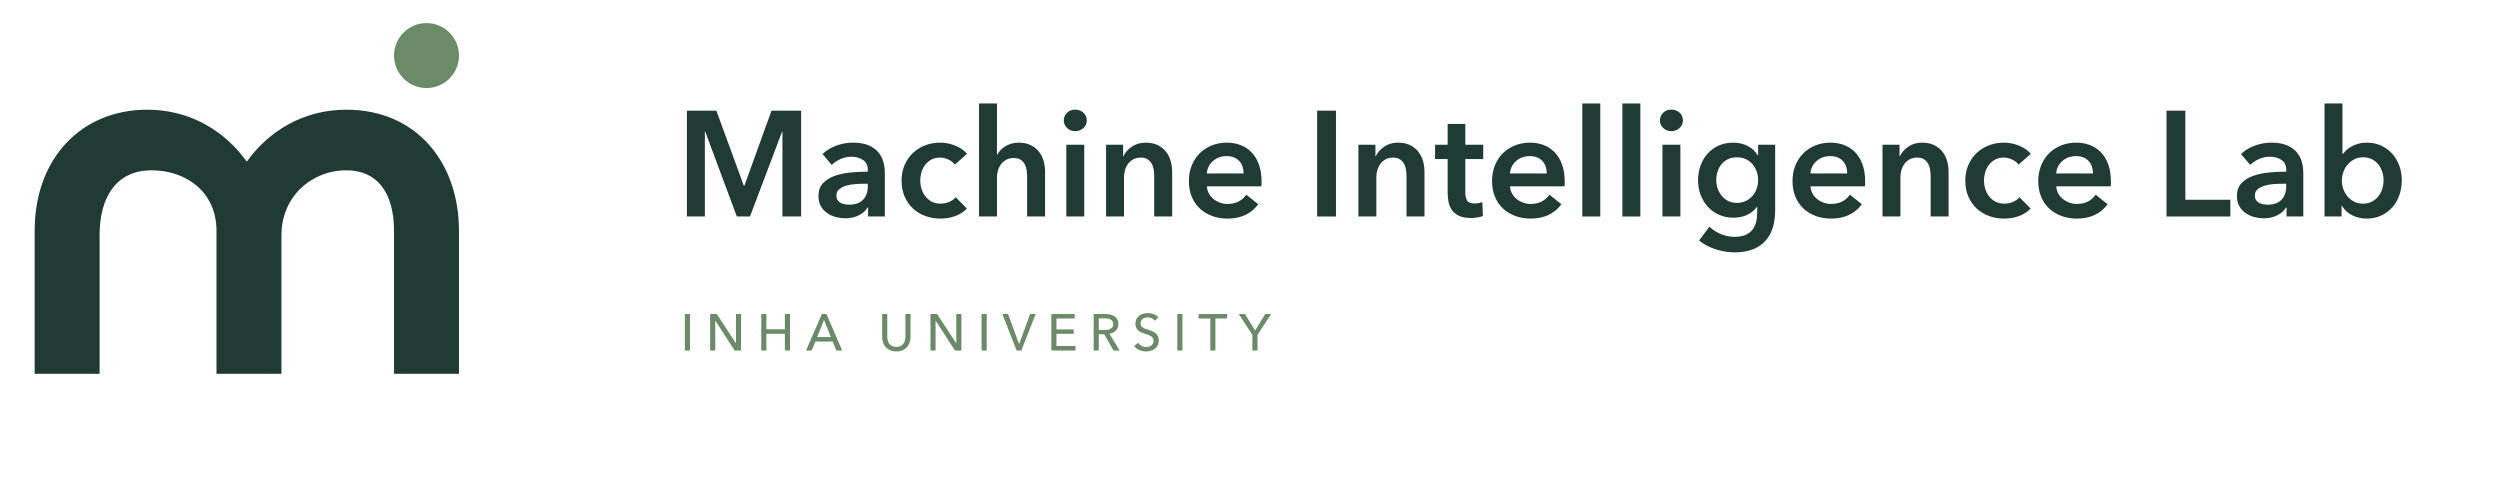
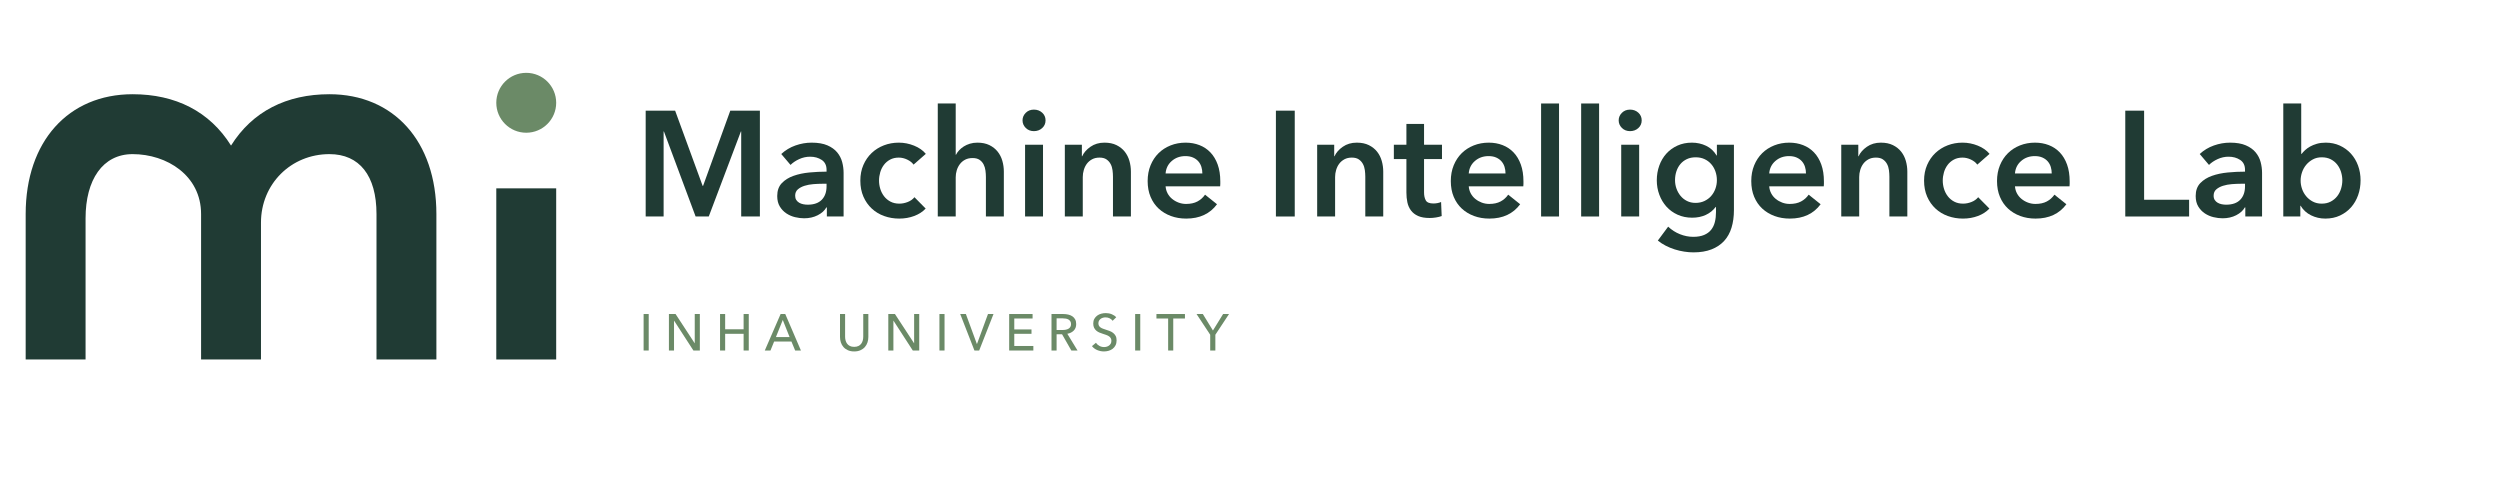
<svg xmlns="http://www.w3.org/2000/svg" viewBox="0 0 485 96" role="img" aria-label="Machine Intelligence Lab · Inha University">
-   <g transform="translate(0 7) scale(.84)">
-     <path d="M8 78V45C8 28 19 17 34 17C44 17 52 22 57 29C62 22 70 17 80 17C96 17 106 29 106 45V78H91V45C91 36 87 31 80 31C72 31 65 37 65 46V78H50V45C50 36 43 31 35 31C27 31 23 37 23 46V78Z" fill="#203b34" />
-     <circle cx="98.5" cy="4.5" r="7.5" fill="#6b8a67" />
+   <g transform="translate(0 5) scale(.83)">
+     <path d="M6 78V44C6 27 16 16 31 16C41 16 49 20 54 28C59 20 67 16 77 16C92 16 102 27 102 44V78H88V44C88 35 84 30 77 30C68 30 61 37 61 46V78H47V44C47 35 39 30 31 30C24 30 20 36 20 45V78Z" fill="#203b34" />
+     <path d="M116 38H130V78H116Z" fill="#203b34" />
+     <circle cx="123" cy="18" r="7" fill="#6b8a67" />
  </g>
  <g fill="#203b34">
-     <path d="M78 708H275L459 205H462L644 708H842V0H717V569H715L500 0H412L200 569H198V0H78Z" transform="translate(131.000 42) scale(0.029 -0.029)" />
-     <path d="M370 61H367Q349 29 309.0 8.5Q269 -12 218 -12Q189 -12 157.5 -4.5Q126 3 99.5 20.5Q73 38 55.5 66.5Q38 95 38 137Q38 191 68.5 223.0Q99 255 147.0 272.0Q195 289 253.5 294.5Q312 300 368 300V312Q368 357 335.5 378.5Q303 400 258 400Q220 400 185.0 384.0Q150 368 127 345L65 418Q106 456 159.5 475.0Q213 494 268 494Q332 494 373.5 476.0Q415 458 439.0 429.0Q463 400 472.5 364.0Q482 328 482 292V0H370ZM368 219H341Q312 219 280.0 216.5Q248 214 221.0 205.5Q194 197 176.0 181.5Q158 166 158 139Q158 122 165.5 110.5Q173 99 185.0 92.0Q197 85 212.0 82.0Q227 79 242 79Q304 79 336.0 112.0Q368 145 368 202Z" transform="translate(157.680 42) scale(0.029 -0.029)" />
-     <path d="M400 347Q386 367 358.0 380.5Q330 394 301 394Q268 394 243.0 380.5Q218 367 201.5 345.0Q185 323 177.0 295.5Q169 268 169 240Q169 212 177.5 184.5Q186 157 203.0 135.0Q220 113 245.5 99.5Q271 86 305 86Q333 86 361.0 97.0Q389 108 406 129L481 53Q451 21 404.5 3.5Q358 -14 304 -14Q251 -14 203.5 3.0Q156 20 120.5 53.0Q85 86 64.5 133.0Q44 180 44 240Q44 298 64.5 345.0Q85 392 120.0 425.0Q155 458 201.5 476.0Q248 494 301 494Q354 494 403.5 474.0Q453 454 482 419Z" transform="translate(173.630 42) scale(0.029 -0.029)" />
-     <path d="M339 494Q386 494 419.5 477.5Q453 461 474.5 434.0Q496 407 506.0 372.0Q516 337 516 300V0H396V264Q396 285 393.0 307.5Q390 330 380.5 348.5Q371 367 353.5 379.0Q336 391 307 391Q278 391 257.0 380.0Q236 369 222.0 350.5Q208 332 201.0 309.0Q194 286 194 262V0H74V756H194V413H196Q203 428 216.5 442.5Q230 457 248.0 468.5Q266 480 289.0 487.0Q312 494 339 494Z" transform="translate(187.782 42) scale(0.029 -0.029)" />
-     <path d="M74 480H194V0H74ZM57 643Q57 672 78.5 693.5Q100 715 133 715Q166 715 188.5 694.5Q211 674 211 643Q211 612 188.5 591.5Q166 571 133 571Q100 571 78.5 592.5Q57 614 57 643Z" transform="translate(204.718 42) scale(0.029 -0.029)" />
-     <path d="M72 480H186V403H188Q204 439 243.5 466.5Q283 494 337 494Q384 494 417.5 477.5Q451 461 472.5 434.0Q494 407 504.0 372.0Q514 337 514 300V0H394V266Q394 287 391.0 310.0Q388 333 378.0 351.5Q368 370 350.5 382.0Q333 394 304 394Q275 394 254.0 382.5Q233 371 219.5 353.0Q206 335 199.0 311.5Q192 288 192 264V0H72Z" transform="translate(212.490 42) scale(0.029 -0.029)" />
-     <path d="M410 288Q410 311 403.5 332.0Q397 353 383.0 369.0Q369 385 347.5 394.5Q326 404 297 404Q243 404 205.5 371.5Q168 339 164 288ZM530 234Q530 226 530.0 218.0Q530 210 529 202H164Q166 176 177.5 154.5Q189 133 208.0 117.5Q227 102 251.0 93.0Q275 84 301 84Q346 84 377.0 100.5Q408 117 428 146L508 82Q437 -14 302 -14Q246 -14 199.0 3.5Q152 21 117.5 53.0Q83 85 63.5 131.5Q44 178 44 237Q44 295 63.5 342.5Q83 390 117.0 423.5Q151 457 197.5 475.5Q244 494 298 494Q348 494 390.5 477.5Q433 461 464.0 428.5Q495 396 512.5 347.5Q530 299 530 234Z" transform="translate(229.368 42) scale(0.029 -0.029)" />
-     <path d="M78 708H204V0H78Z" transform="translate(253.264 42) scale(0.029 -0.029)" />
-     <path d="M72 480H186V403H188Q204 439 243.5 466.5Q283 494 337 494Q384 494 417.5 477.5Q451 461 472.5 434.0Q494 407 504.0 372.0Q514 337 514 300V0H394V266Q394 287 391.0 310.0Q388 333 378.0 351.5Q368 370 350.5 382.0Q333 394 304 394Q275 394 254.0 382.5Q233 371 219.5 353.0Q206 335 199.0 311.5Q192 288 192 264V0H72Z" transform="translate(261.442 42) scale(0.029 -0.029)" />
-     <path d="M3 384V480H87V619H205V480H325V384H205V161Q205 129 216.5 108.0Q228 87 268 87Q280 87 294.0 89.5Q308 92 319 97L323 3Q307 -3 285.0 -6.5Q263 -10 243 -10Q195 -10 165.0 3.5Q135 17 117.5 40.5Q100 64 93.5 94.5Q87 125 87 160V384Z" transform="translate(278.320 42) scale(0.029 -0.029)" />
-     <path d="M410 288Q410 311 403.5 332.0Q397 353 383.0 369.0Q369 385 347.5 394.5Q326 404 297 404Q243 404 205.5 371.5Q168 339 164 288ZM530 234Q530 226 530.0 218.0Q530 210 529 202H164Q166 176 177.5 154.5Q189 133 208.0 117.5Q227 102 251.0 93.0Q275 84 301 84Q346 84 377.0 100.5Q408 117 428 146L508 82Q437 -14 302 -14Q246 -14 199.0 3.5Q152 21 117.5 53.0Q83 85 63.5 131.5Q44 178 44 237Q44 295 63.5 342.5Q83 390 117.0 423.5Q151 457 197.5 475.5Q244 494 298 494Q348 494 390.5 477.5Q433 461 464.0 428.5Q495 396 512.5 347.5Q530 299 530 234Z" transform="translate(288.180 42) scale(0.029 -0.029)" />
-     <path d="M74 756H194V0H74Z" transform="translate(304.826 42) scale(0.029 -0.029)" />
-     <path d="M74 756H194V0H74Z" transform="translate(312.598 42) scale(0.029 -0.029)" />
-     <path d="M74 480H194V0H74ZM57 643Q57 672 78.5 693.5Q100 715 133 715Q166 715 188.5 694.5Q211 674 211 643Q211 612 188.5 591.5Q166 571 133 571Q100 571 78.5 592.5Q57 614 57 643Z" transform="translate(320.370 42) scale(0.029 -0.029)" />
-     <path d="M560 480V43Q560 -22 544.0 -74.5Q528 -127 494.5 -163.5Q461 -200 410.0 -220.0Q359 -240 289 -240Q260 -240 227.5 -235.0Q195 -230 163.5 -220.0Q132 -210 103.0 -195.0Q74 -180 51 -161L120 -68Q155 -101 199.0 -118.5Q243 -136 288 -136Q331 -136 360.5 -123.5Q390 -111 407.5 -89.0Q425 -67 432.5 -37.0Q440 -7 440 29V64H438Q412 29 371.5 10.5Q331 -8 281 -8Q227 -8 183.0 12.0Q139 32 108.5 66.0Q78 100 61.0 145.5Q44 191 44 242Q44 294 60.5 340.0Q77 386 107.5 420.0Q138 454 181.5 474.0Q225 494 279 494Q330 494 374.0 473.0Q418 452 444 408H446V480ZM304 396Q271 396 245.5 384.0Q220 372 202.5 351.5Q185 331 175.5 303.0Q166 275 166 243Q166 214 175.5 187.0Q185 160 202.5 138.5Q220 117 245.5 104.0Q271 91 303 91Q336 91 362.5 103.5Q389 116 407.5 137.0Q426 158 436.0 185.5Q446 213 446 243Q446 274 436.0 302.0Q426 330 407.5 351.0Q389 372 363.0 384.0Q337 396 304 396Z" transform="translate(328.142 42) scale(0.029 -0.029)" />
-     <path d="M410 288Q410 311 403.5 332.0Q397 353 383.0 369.0Q369 385 347.5 394.5Q326 404 297 404Q243 404 205.5 371.5Q168 339 164 288ZM530 234Q530 226 530.0 218.0Q530 210 529 202H164Q166 176 177.5 154.5Q189 133 208.0 117.5Q227 102 251.0 93.0Q275 84 301 84Q346 84 377.0 100.5Q408 117 428 146L508 82Q437 -14 302 -14Q246 -14 199.0 3.5Q152 21 117.5 53.0Q83 85 63.5 131.5Q44 178 44 237Q44 295 63.5 342.5Q83 390 117.0 423.5Q151 457 197.5 475.5Q244 494 298 494Q348 494 390.5 477.5Q433 461 464.0 428.5Q495 396 512.5 347.5Q530 299 530 234Z" transform="translate(346.470 42) scale(0.029 -0.029)" />
-     <path d="M72 480H186V403H188Q204 439 243.5 466.5Q283 494 337 494Q384 494 417.5 477.5Q451 461 472.5 434.0Q494 407 504.0 372.0Q514 337 514 300V0H394V266Q394 287 391.0 310.0Q388 333 378.0 351.5Q368 370 350.5 382.0Q333 394 304 394Q275 394 254.0 382.5Q233 371 219.5 353.0Q206 335 199.0 311.5Q192 288 192 264V0H72Z" transform="translate(363.116 42) scale(0.029 -0.029)" />
-     <path d="M400 347Q386 367 358.0 380.5Q330 394 301 394Q268 394 243.0 380.5Q218 367 201.5 345.0Q185 323 177.0 295.5Q169 268 169 240Q169 212 177.5 184.5Q186 157 203.0 135.0Q220 113 245.5 99.5Q271 86 305 86Q333 86 361.0 97.0Q389 108 406 129L481 53Q451 21 404.5 3.5Q358 -14 304 -14Q251 -14 203.5 3.0Q156 20 120.5 53.0Q85 86 64.5 133.0Q44 180 44 240Q44 298 64.5 345.0Q85 392 120.0 425.0Q155 458 201.5 476.0Q248 494 301 494Q354 494 403.5 474.0Q453 454 482 419Z" transform="translate(379.994 42) scale(0.029 -0.029)" />
-     <path d="M410 288Q410 311 403.5 332.0Q397 353 383.0 369.0Q369 385 347.5 394.5Q326 404 297 404Q243 404 205.5 371.5Q168 339 164 288ZM530 234Q530 226 530.0 218.0Q530 210 529 202H164Q166 176 177.5 154.5Q189 133 208.0 117.5Q227 102 251.0 93.0Q275 84 301 84Q346 84 377.0 100.5Q408 117 428 146L508 82Q437 -14 302 -14Q246 -14 199.0 3.5Q152 21 117.5 53.0Q83 85 63.5 131.5Q44 178 44 237Q44 295 63.5 342.5Q83 390 117.0 423.5Q151 457 197.5 475.5Q244 494 298 494Q348 494 390.5 477.5Q433 461 464.0 428.5Q495 396 512.5 347.5Q530 299 530 234Z" transform="translate(394.146 42) scale(0.029 -0.029)" />
-     <path d="M78 708H204V112H505V0H78Z" transform="translate(418.042 42) scale(0.029 -0.029)" />
-     <path d="M370 61H367Q349 29 309.0 8.5Q269 -12 218 -12Q189 -12 157.5 -4.5Q126 3 99.5 20.5Q73 38 55.5 66.5Q38 95 38 137Q38 191 68.5 223.0Q99 255 147.0 272.0Q195 289 253.5 294.5Q312 300 368 300V312Q368 357 335.5 378.5Q303 400 258 400Q220 400 185.0 384.0Q150 368 127 345L65 418Q106 456 159.5 475.0Q213 494 268 494Q332 494 373.5 476.0Q415 458 439.0 429.0Q463 400 472.5 364.0Q482 328 482 292V0H370ZM368 219H341Q312 219 280.0 216.5Q248 214 221.0 205.5Q194 197 176.0 181.5Q158 166 158 139Q158 122 165.5 110.5Q173 99 185.0 92.0Q197 85 212.0 82.0Q227 79 242 79Q304 79 336.0 112.0Q368 145 368 202Z" transform="translate(432.861 42) scale(0.029 -0.029)" />
-     <path d="M194 756V419H197Q206 431 220.0 444.0Q234 457 253.5 468.0Q273 479 299.0 486.5Q325 494 358 494Q409 494 452.0 474.5Q495 455 526.0 421.0Q557 387 574.0 341.0Q591 295 591 242Q591 189 574.5 142.5Q558 96 527.5 61.5Q497 27 453.5 6.5Q410 -14 355 -14Q304 -14 259.5 8.0Q215 30 190 72H188V0H74V756ZM469 242Q469 270 460.5 297.5Q452 325 435.0 347.0Q418 369 392.0 382.5Q366 396 331 396Q298 396 272.0 382.0Q246 368 227.5 346.0Q209 324 199.5 296.0Q190 268 190 240Q190 212 199.5 184.5Q209 157 227.5 135.0Q246 113 272.0 99.5Q298 86 331 86Q366 86 392.0 100.0Q418 114 435.0 136.0Q452 158 460.5 186.0Q469 214 469 242Z" transform="translate(448.811 42) scale(0.029 -0.029)" />
+     <path d="M78 708H275L459 205H462L644 708H842V0H717V569H715L500 0H412L200 569H198V0H78Z" transform="translate(123.000 42) scale(0.029 -0.029)" />
+     <path d="M370 61H367Q349 29 309.0 8.5Q269 -12 218 -12Q189 -12 157.5 -4.5Q126 3 99.5 20.5Q73 38 55.5 66.5Q38 95 38 137Q38 191 68.5 223.0Q99 255 147.0 272.0Q195 289 253.5 294.5Q312 300 368 300V312Q368 357 335.5 378.5Q303 400 258 400Q220 400 185.0 384.0Q150 368 127 345L65 418Q106 456 159.5 475.0Q213 494 268 494Q332 494 373.5 476.0Q415 458 439.0 429.0Q463 400 472.5 364.0Q482 328 482 292V0H370ZM368 219H341Q312 219 280.0 216.5Q248 214 221.0 205.5Q194 197 176.0 181.5Q158 166 158 139Q158 122 165.5 110.5Q173 99 185.0 92.0Q197 85 212.0 82.0Q227 79 242 79Q304 79 336.0 112.0Q368 145 368 202Z" transform="translate(149.680 42) scale(0.029 -0.029)" />
+     <path d="M400 347Q386 367 358.0 380.5Q330 394 301 394Q268 394 243.0 380.5Q218 367 201.5 345.0Q185 323 177.0 295.5Q169 268 169 240Q169 212 177.5 184.5Q186 157 203.0 135.0Q220 113 245.5 99.5Q271 86 305 86Q333 86 361.0 97.0Q389 108 406 129L481 53Q451 21 404.5 3.5Q358 -14 304 -14Q251 -14 203.5 3.0Q156 20 120.5 53.0Q85 86 64.5 133.0Q44 180 44 240Q44 298 64.5 345.0Q85 392 120.0 425.0Q155 458 201.5 476.0Q248 494 301 494Q354 494 403.5 474.0Q453 454 482 419Z" transform="translate(165.630 42) scale(0.029 -0.029)" />
+     <path d="M339 494Q386 494 419.5 477.5Q453 461 474.5 434.0Q496 407 506.0 372.0Q516 337 516 300V0H396V264Q396 285 393.0 307.5Q390 330 380.5 348.5Q371 367 353.5 379.0Q336 391 307 391Q278 391 257.0 380.0Q236 369 222.0 350.5Q208 332 201.0 309.0Q194 286 194 262V0H74V756H194V413H196Q203 428 216.5 442.5Q230 457 248.0 468.5Q266 480 289.0 487.0Q312 494 339 494Z" transform="translate(179.782 42) scale(0.029 -0.029)" />
+     <path d="M74 480H194V0H74ZM57 643Q57 672 78.5 693.5Q100 715 133 715Q166 715 188.5 694.5Q211 674 211 643Q211 612 188.5 591.5Q166 571 133 571Q100 571 78.5 592.5Q57 614 57 643Z" transform="translate(196.718 42) scale(0.029 -0.029)" />
+     <path d="M72 480H186V403H188Q204 439 243.5 466.5Q283 494 337 494Q384 494 417.5 477.5Q451 461 472.5 434.0Q494 407 504.0 372.0Q514 337 514 300V0H394V266Q394 287 391.0 310.0Q388 333 378.0 351.5Q368 370 350.5 382.0Q333 394 304 394Q275 394 254.0 382.5Q233 371 219.5 353.0Q206 335 199.0 311.5Q192 288 192 264V0H72Z" transform="translate(204.490 42) scale(0.029 -0.029)" />
+     <path d="M410 288Q410 311 403.5 332.0Q397 353 383.0 369.0Q369 385 347.5 394.5Q326 404 297 404Q243 404 205.5 371.5Q168 339 164 288ZM530 234Q530 226 530.0 218.0Q530 210 529 202H164Q166 176 177.5 154.5Q189 133 208.0 117.5Q227 102 251.0 93.0Q275 84 301 84Q346 84 377.0 100.5Q408 117 428 146L508 82Q437 -14 302 -14Q246 -14 199.0 3.5Q152 21 117.5 53.0Q83 85 63.5 131.5Q44 178 44 237Q44 295 63.5 342.5Q83 390 117.0 423.5Q151 457 197.5 475.5Q244 494 298 494Q348 494 390.5 477.5Q433 461 464.0 428.5Q495 396 512.5 347.5Q530 299 530 234Z" transform="translate(221.368 42) scale(0.029 -0.029)" />
+     <path d="M78 708H204V0H78Z" transform="translate(245.264 42) scale(0.029 -0.029)" />
+     <path d="M72 480H186V403H188Q204 439 243.5 466.5Q283 494 337 494Q384 494 417.5 477.5Q451 461 472.5 434.0Q494 407 504.0 372.0Q514 337 514 300V0H394V266Q394 287 391.0 310.0Q388 333 378.0 351.5Q368 370 350.5 382.0Q333 394 304 394Q275 394 254.0 382.5Q233 371 219.5 353.0Q206 335 199.0 311.5Q192 288 192 264V0H72Z" transform="translate(253.442 42) scale(0.029 -0.029)" />
+     <path d="M3 384V480H87V619H205V480H325V384H205V161Q205 129 216.5 108.0Q228 87 268 87Q280 87 294.0 89.5Q308 92 319 97L323 3Q307 -3 285.0 -6.5Q263 -10 243 -10Q195 -10 165.0 3.5Q135 17 117.5 40.5Q100 64 93.5 94.5Q87 125 87 160V384Z" transform="translate(270.320 42) scale(0.029 -0.029)" />
+     <path d="M410 288Q410 311 403.5 332.0Q397 353 383.0 369.0Q369 385 347.5 394.5Q326 404 297 404Q243 404 205.5 371.5Q168 339 164 288ZM530 234Q530 226 530.0 218.0Q530 210 529 202H164Q166 176 177.5 154.5Q189 133 208.0 117.5Q227 102 251.0 93.0Q275 84 301 84Q346 84 377.0 100.5Q408 117 428 146L508 82Q437 -14 302 -14Q246 -14 199.0 3.5Q152 21 117.5 53.0Q83 85 63.5 131.5Q44 178 44 237Q44 295 63.5 342.5Q83 390 117.0 423.5Q151 457 197.5 475.5Q244 494 298 494Q348 494 390.5 477.5Q433 461 464.0 428.5Q495 396 512.5 347.5Q530 299 530 234Z" transform="translate(280.180 42) scale(0.029 -0.029)" />
+     <path d="M74 756H194V0H74Z" transform="translate(296.826 42) scale(0.029 -0.029)" />
+     <path d="M74 756H194V0H74Z" transform="translate(304.598 42) scale(0.029 -0.029)" />
+     <path d="M74 480H194V0H74ZM57 643Q57 672 78.5 693.5Q100 715 133 715Q166 715 188.5 694.5Q211 674 211 643Q211 612 188.5 591.5Q166 571 133 571Q100 571 78.5 592.5Q57 614 57 643Z" transform="translate(312.370 42) scale(0.029 -0.029)" />
+     <path d="M560 480V43Q560 -22 544.0 -74.5Q528 -127 494.5 -163.5Q461 -200 410.0 -220.0Q359 -240 289 -240Q260 -240 227.5 -235.0Q195 -230 163.5 -220.0Q132 -210 103.0 -195.0Q74 -180 51 -161L120 -68Q155 -101 199.0 -118.5Q243 -136 288 -136Q331 -136 360.5 -123.5Q390 -111 407.5 -89.0Q425 -67 432.5 -37.0Q440 -7 440 29V64H438Q412 29 371.5 10.5Q331 -8 281 -8Q227 -8 183.0 12.0Q139 32 108.5 66.0Q78 100 61.0 145.5Q44 191 44 242Q44 294 60.5 340.0Q77 386 107.5 420.0Q138 454 181.5 474.0Q225 494 279 494Q330 494 374.0 473.0Q418 452 444 408H446V480ZM304 396Q271 396 245.5 384.0Q220 372 202.5 351.5Q185 331 175.5 303.0Q166 275 166 243Q166 214 175.5 187.0Q185 160 202.5 138.5Q220 117 245.5 104.0Q271 91 303 91Q336 91 362.5 103.5Q389 116 407.5 137.0Q426 158 436.0 185.5Q446 213 446 243Q446 274 436.0 302.0Q426 330 407.5 351.0Q389 372 363.0 384.0Q337 396 304 396Z" transform="translate(320.142 42) scale(0.029 -0.029)" />
+     <path d="M410 288Q410 311 403.5 332.0Q397 353 383.0 369.0Q369 385 347.5 394.5Q326 404 297 404Q243 404 205.5 371.5Q168 339 164 288ZM530 234Q530 226 530.0 218.0Q530 210 529 202H164Q166 176 177.5 154.5Q189 133 208.0 117.5Q227 102 251.0 93.0Q275 84 301 84Q346 84 377.0 100.5Q408 117 428 146L508 82Q437 -14 302 -14Q246 -14 199.0 3.5Q152 21 117.5 53.0Q83 85 63.5 131.5Q44 178 44 237Q44 295 63.5 342.5Q83 390 117.0 423.5Q151 457 197.5 475.5Q244 494 298 494Q348 494 390.5 477.5Q433 461 464.0 428.5Q495 396 512.5 347.5Q530 299 530 234Z" transform="translate(338.470 42) scale(0.029 -0.029)" />
+     <path d="M72 480H186V403H188Q204 439 243.5 466.5Q283 494 337 494Q384 494 417.5 477.5Q451 461 472.5 434.0Q494 407 504.0 372.0Q514 337 514 300V0H394V266Q394 287 391.0 310.0Q388 333 378.0 351.5Q368 370 350.5 382.0Q333 394 304 394Q275 394 254.0 382.5Q233 371 219.5 353.0Q206 335 199.0 311.5Q192 288 192 264V0H72Z" transform="translate(355.116 42) scale(0.029 -0.029)" />
+     <path d="M400 347Q386 367 358.0 380.5Q330 394 301 394Q268 394 243.0 380.5Q218 367 201.5 345.0Q185 323 177.0 295.5Q169 268 169 240Q169 212 177.5 184.5Q186 157 203.0 135.0Q220 113 245.5 99.5Q271 86 305 86Q333 86 361.0 97.0Q389 108 406 129L481 53Q451 21 404.5 3.5Q358 -14 304 -14Q251 -14 203.5 3.0Q156 20 120.5 53.0Q85 86 64.5 133.0Q44 180 44 240Q44 298 64.5 345.0Q85 392 120.0 425.0Q155 458 201.5 476.0Q248 494 301 494Q354 494 403.5 474.0Q453 454 482 419Z" transform="translate(371.994 42) scale(0.029 -0.029)" />
+     <path d="M410 288Q410 311 403.5 332.0Q397 353 383.0 369.0Q369 385 347.5 394.5Q326 404 297 404Q243 404 205.5 371.5Q168 339 164 288ZM530 234Q530 226 530.0 218.0Q530 210 529 202H164Q166 176 177.5 154.5Q189 133 208.0 117.5Q227 102 251.0 93.0Q275 84 301 84Q346 84 377.0 100.5Q408 117 428 146L508 82Q437 -14 302 -14Q246 -14 199.0 3.5Q152 21 117.5 53.0Q83 85 63.5 131.5Q44 178 44 237Q44 295 63.5 342.5Q83 390 117.0 423.5Q151 457 197.5 475.5Q244 494 298 494Q348 494 390.5 477.5Q433 461 464.0 428.5Q495 396 512.5 347.5Q530 299 530 234Z" transform="translate(386.146 42) scale(0.029 -0.029)" />
+     <path d="M78 708H204V112H505V0H78Z" transform="translate(410.042 42) scale(0.029 -0.029)" />
+     <path d="M370 61H367Q349 29 309.0 8.5Q269 -12 218 -12Q189 -12 157.5 -4.5Q126 3 99.5 20.5Q73 38 55.5 66.5Q38 95 38 137Q38 191 68.5 223.0Q99 255 147.0 272.0Q195 289 253.5 294.5Q312 300 368 300V312Q368 357 335.5 378.5Q303 400 258 400Q220 400 185.0 384.0Q150 368 127 345L65 418Q106 456 159.5 475.0Q213 494 268 494Q332 494 373.5 476.0Q415 458 439.0 429.0Q463 400 472.5 364.0Q482 328 482 292V0H370ZM368 219H341Q312 219 280.0 216.5Q248 214 221.0 205.5Q194 197 176.0 181.5Q158 166 158 139Q158 122 165.5 110.5Q173 99 185.0 92.0Q197 85 212.0 82.0Q227 79 242 79Q304 79 336.0 112.0Q368 145 368 202Z" transform="translate(424.861 42) scale(0.029 -0.029)" />
+     <path d="M194 756V419H197Q206 431 220.0 444.0Q234 457 253.5 468.0Q273 479 299.0 486.5Q325 494 358 494Q409 494 452.0 474.5Q495 455 526.0 421.0Q557 387 574.0 341.0Q591 295 591 242Q591 189 574.5 142.5Q558 96 527.5 61.5Q497 27 453.5 6.5Q410 -14 355 -14Q304 -14 259.5 8.0Q215 30 190 72H188V0H74V756ZM469 242Q469 270 460.5 297.5Q452 325 435.0 347.0Q418 369 392.0 382.5Q366 396 331 396Q298 396 272.0 382.0Q246 368 227.5 346.0Q209 324 199.5 296.0Q190 268 190 240Q190 212 199.5 184.5Q209 157 227.5 135.0Q246 113 272.0 99.5Q298 86 331 86Q366 86 392.0 100.0Q418 114 435.0 136.0Q452 158 460.5 186.0Q469 214 469 242Z" transform="translate(440.811 42) scale(0.029 -0.029)" />
  </g>
  <g fill="#6b8a67">
-     <path d="M185 0H86V708H185Z" transform="translate(132.000 68) scale(0.01 -0.01)" />
-     <path d="M585 142H587V708H686V0H561L187 578H185V0H86V708H215Z" transform="translate(136.910 68) scale(0.01 -0.01)" />
-     <path d="M86 708H185V412H543V708H643V0H543V324H185V0H86Z" transform="translate(146.830 68) scale(0.01 -0.01)" />
-     <path d="M115 0H5L312 708H402L706 0H594L522 174H186ZM221 261H486L354 593Z" transform="translate(156.320 68) scale(0.01 -0.01)" />
-     <path d="M356 -18Q286 -18 234.0 5.5Q182 29 148.0 68.0Q114 107 97.5 157.5Q81 208 81 262V708H180V268Q180 232 189.0 196.5Q198 161 218.5 133.0Q239 105 272.5 88.0Q306 71 356 71Q405 71 439.0 88.0Q473 105 493.5 133.0Q514 161 523.0 196.5Q532 232 532 268V708H631V262Q631 208 614.5 157.5Q598 107 564.0 68.0Q530 29 478.0 5.5Q426 -18 356 -18Z" transform="translate(170.330 68) scale(0.01 -0.01)" />
-     <path d="M585 142H587V708H686V0H561L187 578H185V0H86V708H215Z" transform="translate(179.650 68) scale(0.01 -0.01)" />
-     <path d="M185 0H86V708H185Z" transform="translate(189.570 68) scale(0.01 -0.01)" />
-     <path d="M321 128H324L537 708H644L366 0H274L-2 708H108Z" transform="translate(194.480 68) scale(0.01 -0.01)" />
-     <path d="M185 88H555V0H86V708H540V621H185V409H519V324H185Z" transform="translate(203.100 68) scale(0.01 -0.01)" />
-     <path d="M185 0H86V708H313Q364 708 410.0 697.5Q456 687 490.5 664.0Q525 641 545.0 603.5Q565 566 565 512Q565 434 517.0 386.0Q469 338 393 325L591 0H471L291 315H185ZM185 398H299Q334 398 364.0 404.0Q394 410 416.5 423.5Q439 437 452.0 458.5Q465 480 465 512Q465 544 452.0 565.5Q439 587 417.5 600.0Q396 613 367.0 618.5Q338 624 306 624H185Z" transform="translate(211.310 68) scale(0.01 -0.01)" />
-     <path d="M438 577Q417 606 381.0 624.5Q345 643 300 643Q276 643 251.5 636.5Q227 630 207.0 615.5Q187 601 174.5 579.5Q162 558 162 528Q162 499 173.5 479.5Q185 460 204.5 446.5Q224 433 250.5 423.5Q277 414 307 404Q343 393 380.0 379.0Q417 365 447.0 342.0Q477 319 496.0 284.5Q515 250 515 197Q515 142 494.5 101.5Q474 61 440.0 34.5Q406 8 361.5 -5.0Q317 -18 270 -18Q203 -18 140.5 8.0Q78 34 37 85L114 150Q139 113 181.0 90.0Q223 67 272 67Q297 67 322.0 74.0Q347 81 367.5 96.0Q388 111 401.0 133.5Q414 156 414 188Q414 220 400.5 241.5Q387 263 364.0 278.0Q341 293 310.5 303.5Q280 314 246 325Q212 335 179.0 349.5Q146 364 120.0 386.5Q94 409 78.0 442.0Q62 475 62 524Q62 577 83.5 615.0Q105 653 139.5 678.0Q174 703 217.5 714.5Q261 726 305 726Q367 726 421.0 704.0Q475 682 508 645Z" transform="translate(219.650 68) scale(0.01 -0.01)" />
-     <path d="M185 0H86V708H185Z" transform="translate(227.540 68) scale(0.01 -0.01)" />
-     <path d="M334 0H235V621H8V708H561V621H334Z" transform="translate(232.450 68) scale(0.01 -0.01)" />
-     <path d="M362 0H262V306L-3 708H119L315 388L512 708H627L362 306Z" transform="translate(240.340 68) scale(0.01 -0.01)" />
+     <path d="M185 0H86V708H185Z" transform="translate(124.000 68) scale(0.01 -0.01)" />
+     <path d="M585 142H587V708H686V0H561L187 578H185V0H86V708H215Z" transform="translate(128.910 68) scale(0.01 -0.01)" />
+     <path d="M86 708H185V412H543V708H643V0H543V324H185V0H86Z" transform="translate(138.830 68) scale(0.01 -0.01)" />
+     <path d="M115 0H5L312 708H402L706 0H594L522 174H186ZM221 261H486L354 593Z" transform="translate(148.320 68) scale(0.01 -0.01)" />
+     <path d="M356 -18Q286 -18 234.0 5.5Q182 29 148.0 68.0Q114 107 97.5 157.5Q81 208 81 262V708H180V268Q180 232 189.0 196.5Q198 161 218.5 133.0Q239 105 272.5 88.0Q306 71 356 71Q405 71 439.0 88.0Q473 105 493.5 133.0Q514 161 523.0 196.5Q532 232 532 268V708H631V262Q631 208 614.5 157.5Q598 107 564.0 68.0Q530 29 478.0 5.5Q426 -18 356 -18Z" transform="translate(162.150 68) scale(0.01 -0.01)" />
+     <path d="M585 142H587V708H686V0H561L187 578H185V0H86V708H215Z" transform="translate(171.470 68) scale(0.01 -0.01)" />
+     <path d="M185 0H86V708H185Z" transform="translate(181.390 68) scale(0.01 -0.01)" />
+     <path d="M321 128H324L537 708H644L366 0H274L-2 708H108Z" transform="translate(186.300 68) scale(0.01 -0.01)" />
+     <path d="M185 88H555V0H86V708H540V621H185V409H519V324H185Z" transform="translate(194.920 68) scale(0.01 -0.01)" />
+     <path d="M185 0H86V708H313Q364 708 410.0 697.5Q456 687 490.5 664.0Q525 641 545.0 603.5Q565 566 565 512Q565 434 517.0 386.0Q469 338 393 325L591 0H471L291 315H185ZM185 398H299Q334 398 364.0 404.0Q394 410 416.5 423.5Q439 437 452.0 458.5Q465 480 465 512Q465 544 452.0 565.5Q439 587 417.5 600.0Q396 613 367.0 618.5Q338 624 306 624H185Z" transform="translate(203.130 68) scale(0.01 -0.01)" />
+     <path d="M438 577Q417 606 381.0 624.5Q345 643 300 643Q276 643 251.5 636.5Q227 630 207.0 615.5Q187 601 174.5 579.5Q162 558 162 528Q162 499 173.5 479.5Q185 460 204.5 446.5Q224 433 250.5 423.5Q277 414 307 404Q343 393 380.0 379.0Q417 365 447.0 342.0Q477 319 496.0 284.5Q515 250 515 197Q515 142 494.5 101.5Q474 61 440.0 34.5Q406 8 361.5 -5.0Q317 -18 270 -18Q203 -18 140.5 8.0Q78 34 37 85L114 150Q139 113 181.0 90.0Q223 67 272 67Q297 67 322.0 74.0Q347 81 367.5 96.0Q388 111 401.0 133.5Q414 156 414 188Q414 220 400.5 241.5Q387 263 364.0 278.0Q341 293 310.5 303.5Q280 314 246 325Q212 335 179.0 349.5Q146 364 120.0 386.5Q94 409 78.0 442.0Q62 475 62 524Q62 577 83.5 615.0Q105 653 139.5 678.0Q174 703 217.5 714.5Q261 726 305 726Q367 726 421.0 704.0Q475 682 508 645Z" transform="translate(211.470 68) scale(0.01 -0.01)" />
+     <path d="M185 0H86V708H185Z" transform="translate(219.360 68) scale(0.01 -0.01)" />
+     <path d="M334 0H235V621H8V708H561V621H334Z" transform="translate(224.270 68) scale(0.01 -0.01)" />
+     <path d="M362 0H262V306L-3 708H119L315 388L512 708H627L362 306Z" transform="translate(232.160 68) scale(0.01 -0.01)" />
  </g>
</svg>
